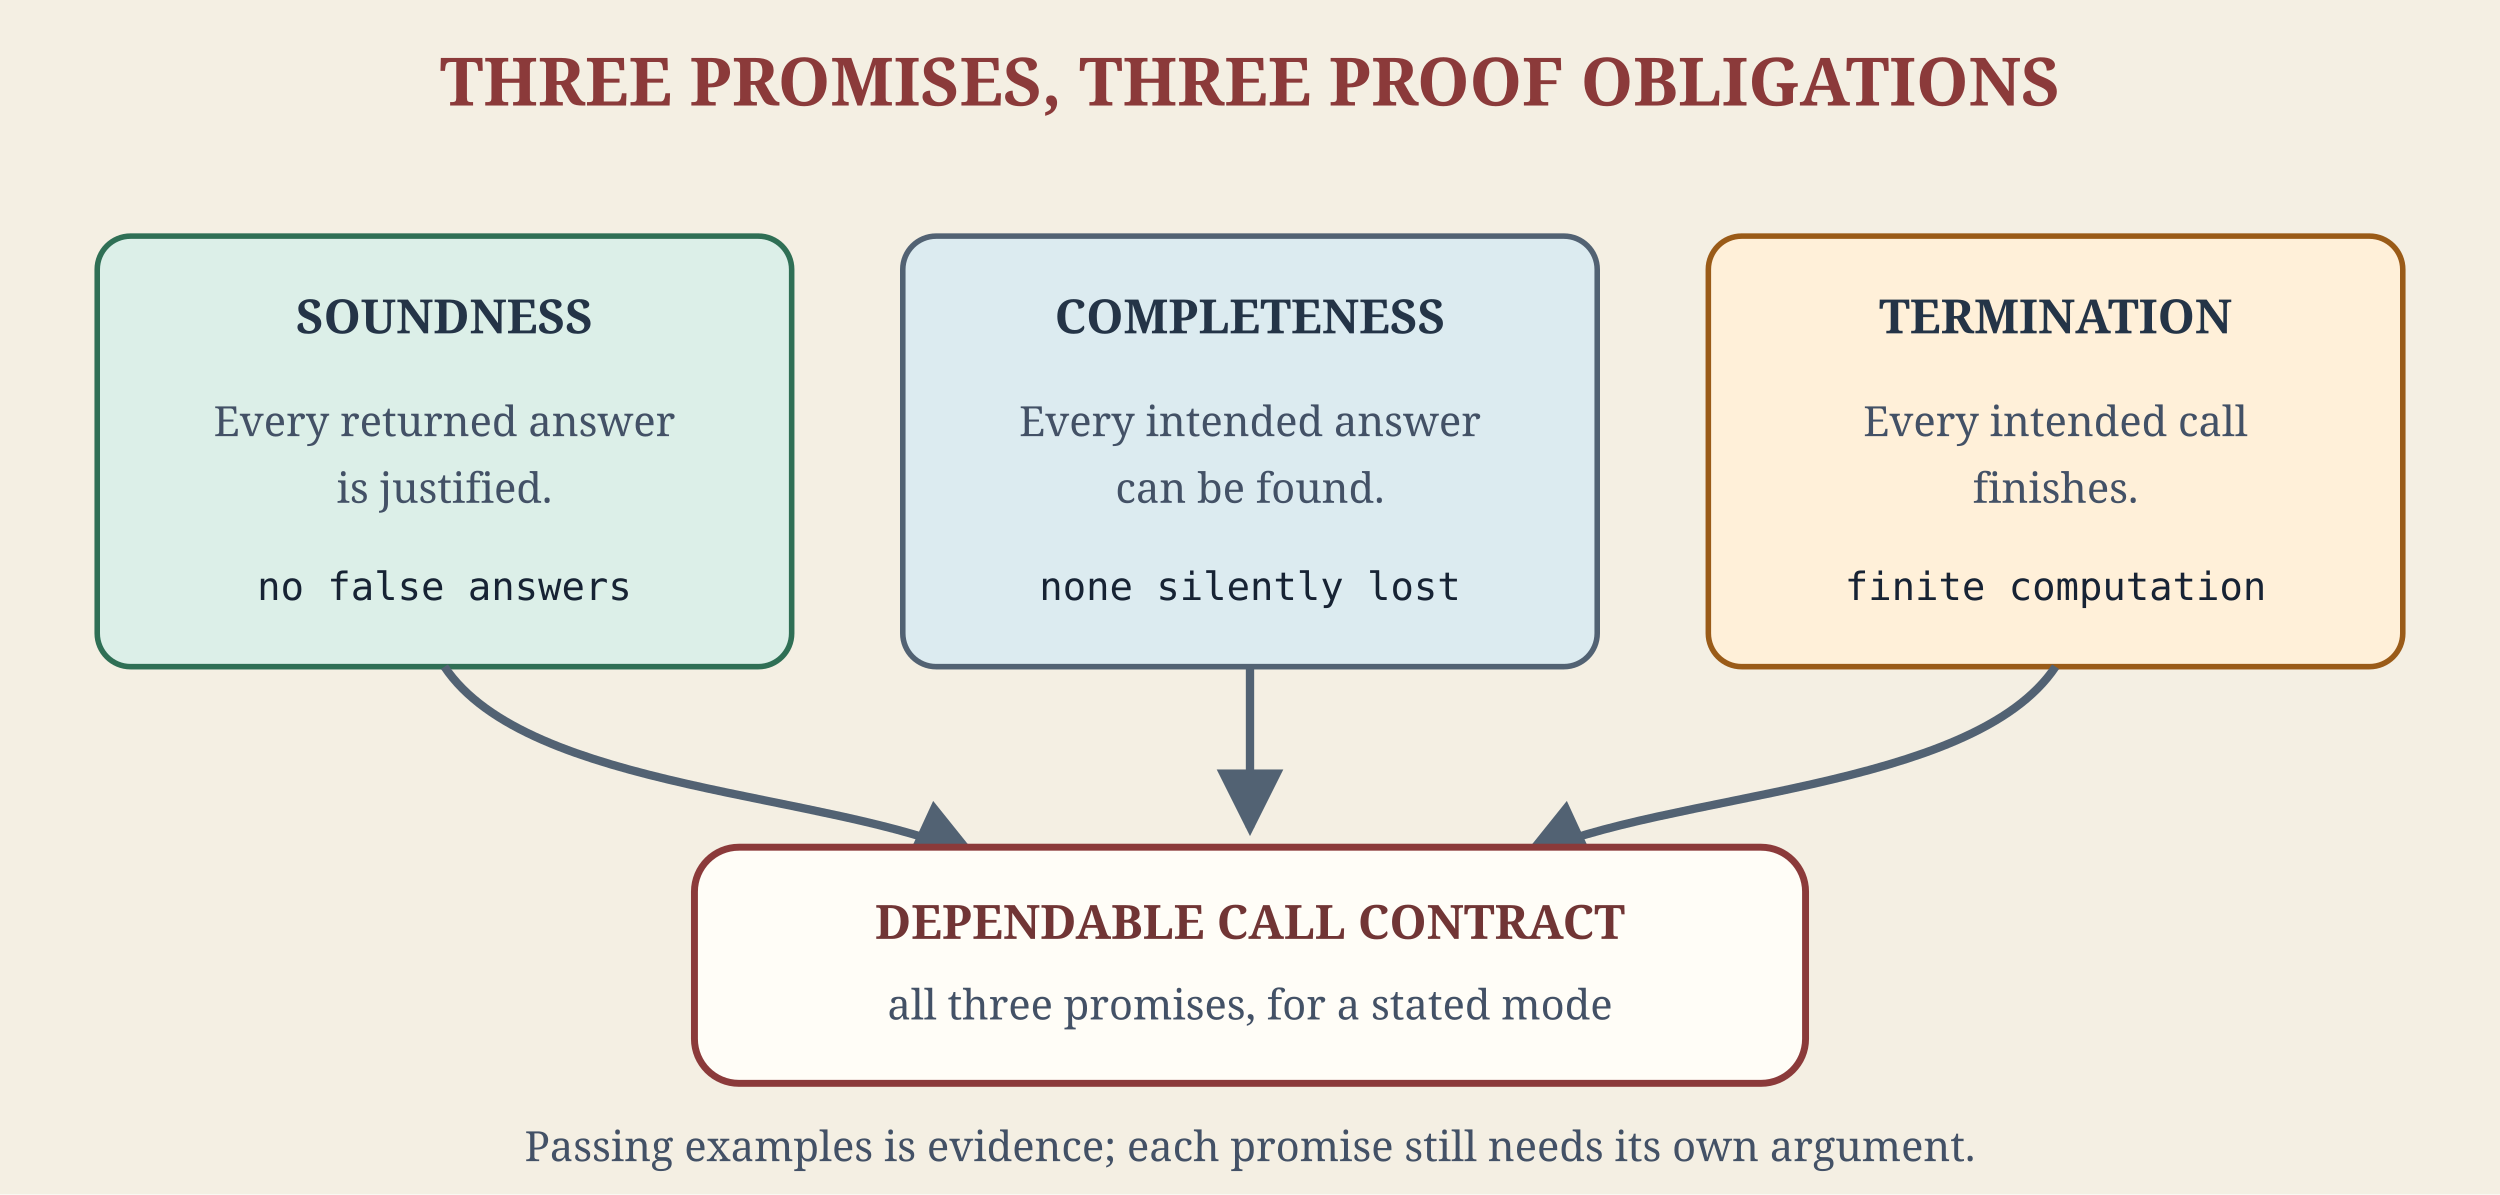
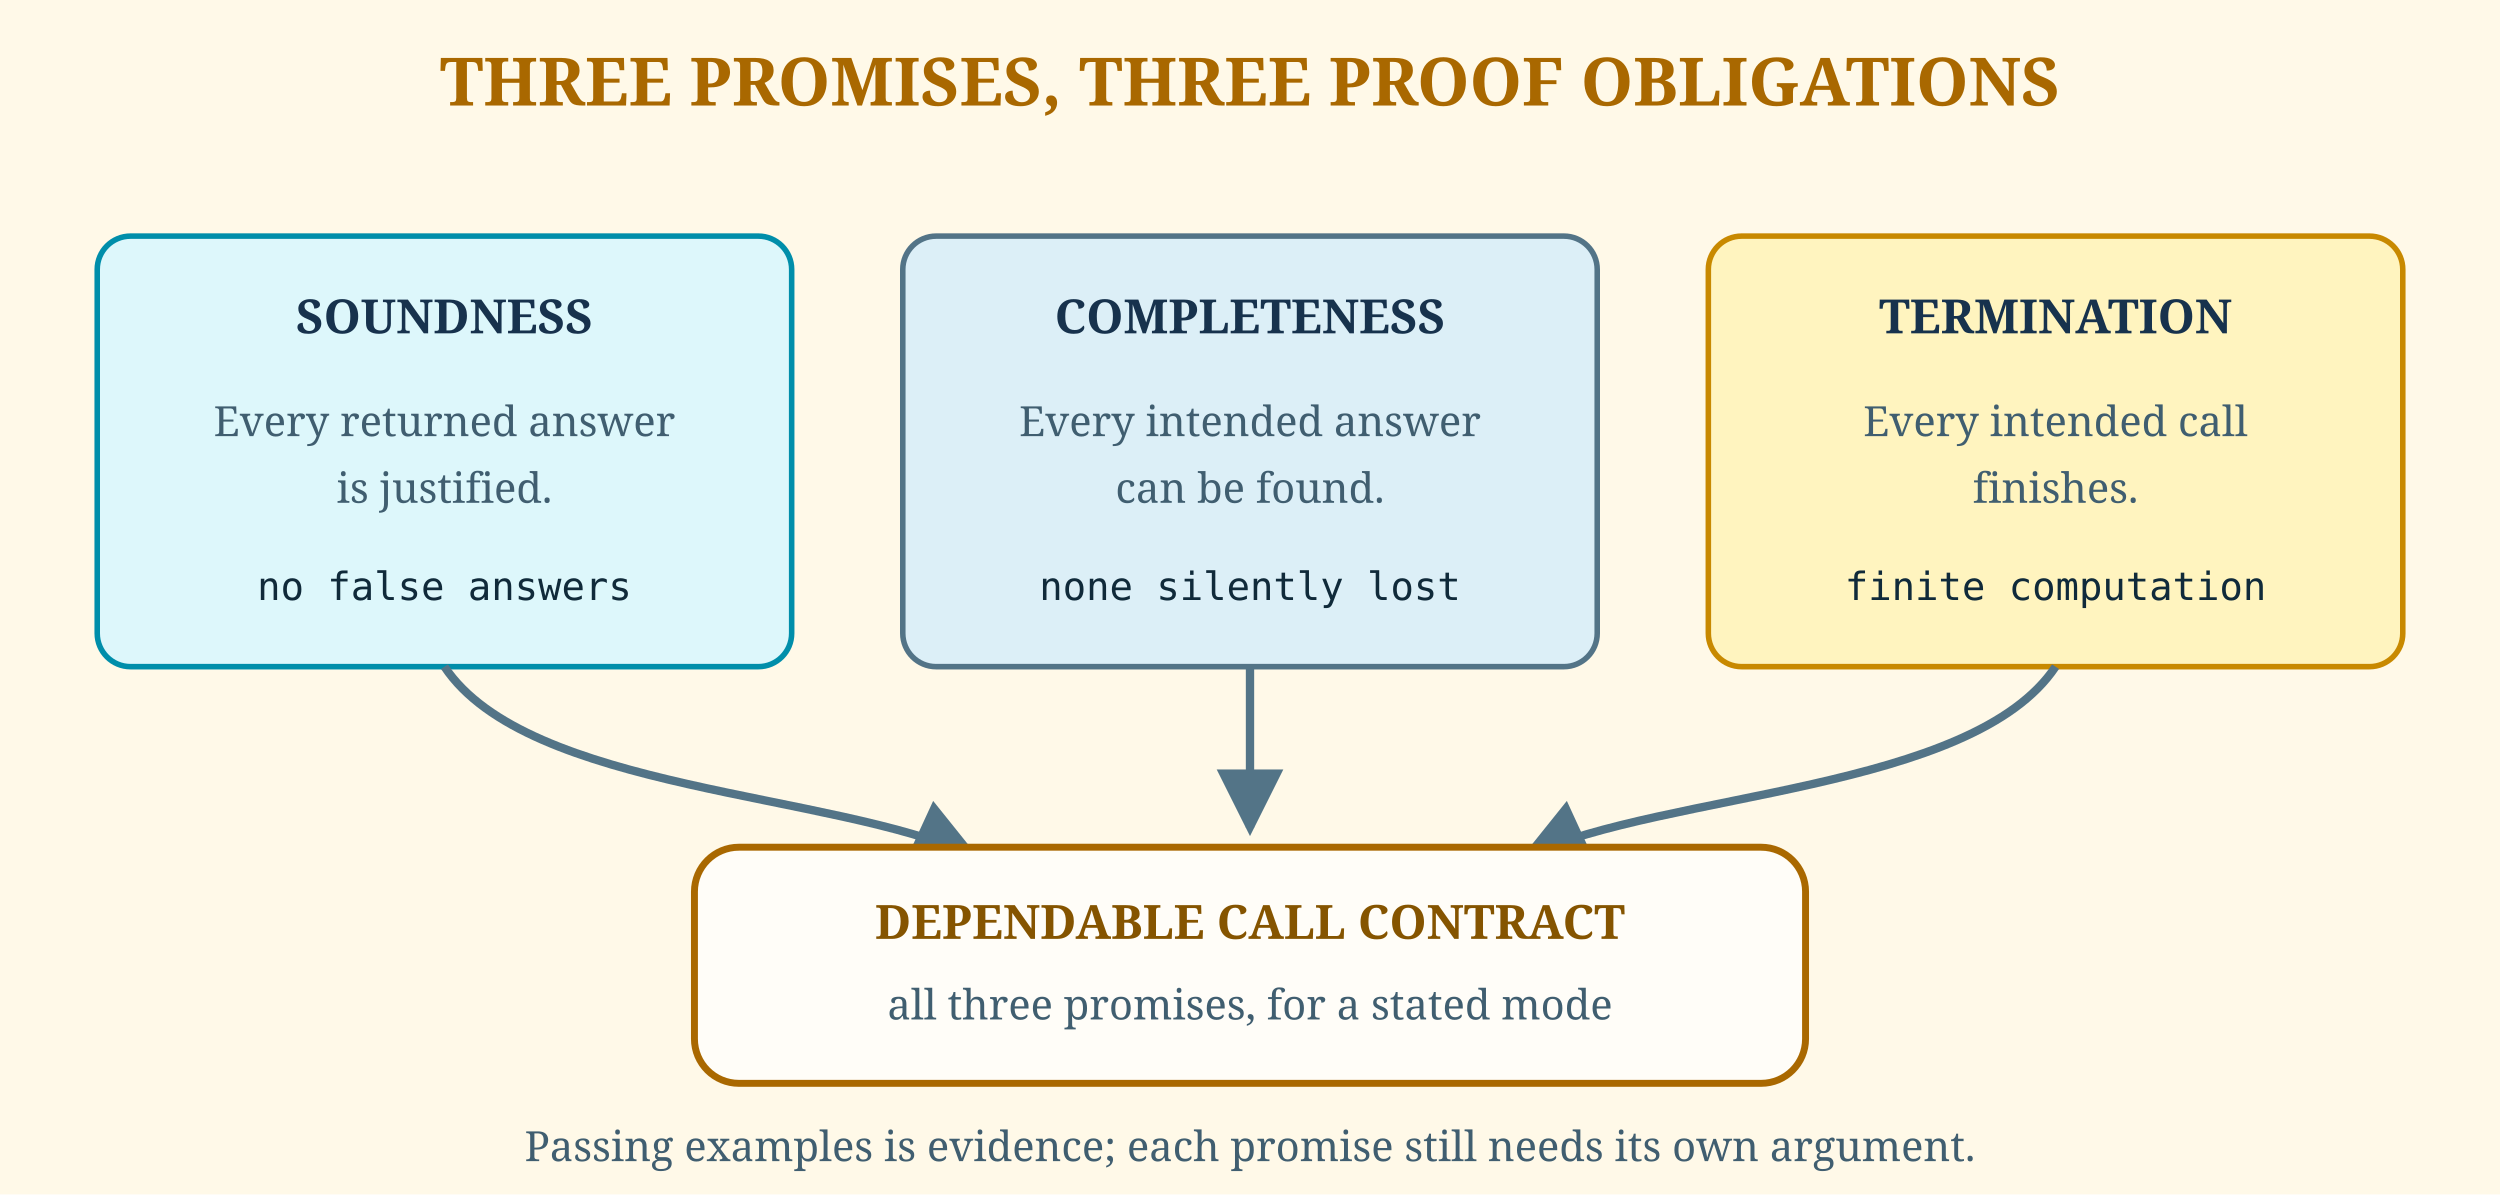
<svg xmlns="http://www.w3.org/2000/svg" width="900" height="430" viewBox="0 0 900 430" role="img" aria-labelledby="title desc">
  <defs>
    <style>
-     .bg{fill:#f4efe3}.sound{fill:#dcefe8;stroke:#2f6f55;stroke-width:2}.complete{fill:#dcebf0;stroke:#526273;stroke-width:2}.term{fill:#fff0d9;stroke:#9a5b18;stroke-width:2}.contract{fill:#fffdf7;stroke:#8b3a3a;stroke-width:2.5}
-     .title{fill:#8b3a3a;font:bold 24px Georgia,serif}.label{fill:#243447;font:bold 17px Georgia,serif}.prose{fill:#435166;font:15px Georgia,serif}.code{fill:#172334;font:14px ui-monospace,monospace}.center{fill:#713535;font:bold 17px Georgia,serif}.line{fill:none;stroke:#526273;stroke-width:3}
+     .bg{fill:#FFF9E8}.sound{fill:#DDF7FB;stroke:#008EAA;stroke-width:2}.complete{fill:#DCEFF7;stroke:#537487;stroke-width:2}.term{fill:#FFF4BF;stroke:#C88900;stroke-width:2}.contract{fill:#FFFDF8;stroke:#A96800;stroke-width:2.5}
+     .title{fill:#A96800;font:bold 24px Georgia,serif}.label{fill:#17324D;font:bold 17px Georgia,serif}.prose{fill:#405E70;font:15px Georgia,serif}.code{fill:#102A3A;font:14px ui-monospace,monospace}.center{fill:#855400;font:bold 17px Georgia,serif}.line{fill:none;stroke:#537487;stroke-width:3}
  </style>
    <marker id="arrow" markerWidth="8" markerHeight="8" refX="7" refY="4" orient="auto">
-       <path d="M0 0L8 4L0 8Z" fill="#526273" />
+       <path d="M0 0L8 4L0 8Z" fill="#537487" />
    </marker>
  </defs>
  <rect class="bg" width="900" height="430" />
  <text class="title" x="450" y="38" text-anchor="middle">THREE PROMISES, THREE PROOF OBLIGATIONS</text>
  <rect class="sound" x="35" y="85" width="250" height="155" rx="12" />
  <text class="label" x="160" y="120" text-anchor="middle">SOUNDNESS</text>
  <text class="prose" x="160" y="157" text-anchor="middle">Every returned answer</text>
  <text class="prose" x="160" y="181" text-anchor="middle">is justified.</text>
  <text class="code" x="160" y="216" text-anchor="middle">no false answers</text>
  <rect class="complete" x="325" y="85" width="250" height="155" rx="12" />
  <text class="label" x="450" y="120" text-anchor="middle">COMPLETENESS</text>
  <text class="prose" x="450" y="157" text-anchor="middle">Every intended answer</text>
  <text class="prose" x="450" y="181" text-anchor="middle">can be found.</text>
  <text class="code" x="450" y="216" text-anchor="middle">none silently lost</text>
  <rect class="term" x="615" y="85" width="250" height="155" rx="12" />
  <text class="label" x="740" y="120" text-anchor="middle">TERMINATION</text>
  <text class="prose" x="740" y="157" text-anchor="middle">Every intended call</text>
  <text class="prose" x="740" y="181" text-anchor="middle">finishes.</text>
  <text class="code" x="740" y="216" text-anchor="middle">finite computation</text>
  <path class="line" marker-end="url(#arrow)" d="M160 240C190 285 300 285 350 308" />
  <path class="line" marker-end="url(#arrow)" d="M450 240V298" />
  <path class="line" marker-end="url(#arrow)" d="M740 240C710 285 600 285 550 308" />
  <rect class="contract" x="250" y="305" width="400" height="85" rx="16" />
  <text class="center" x="450" y="338" text-anchor="middle">DEPENDABLE CALL CONTRACT</text>
  <text class="prose" x="450" y="367" text-anchor="middle">all three promises, for a stated mode</text>
  <text class="prose" x="450" y="418" text-anchor="middle">Passing examples is evidence; each promise still needs its own argument.</text>
</svg>
